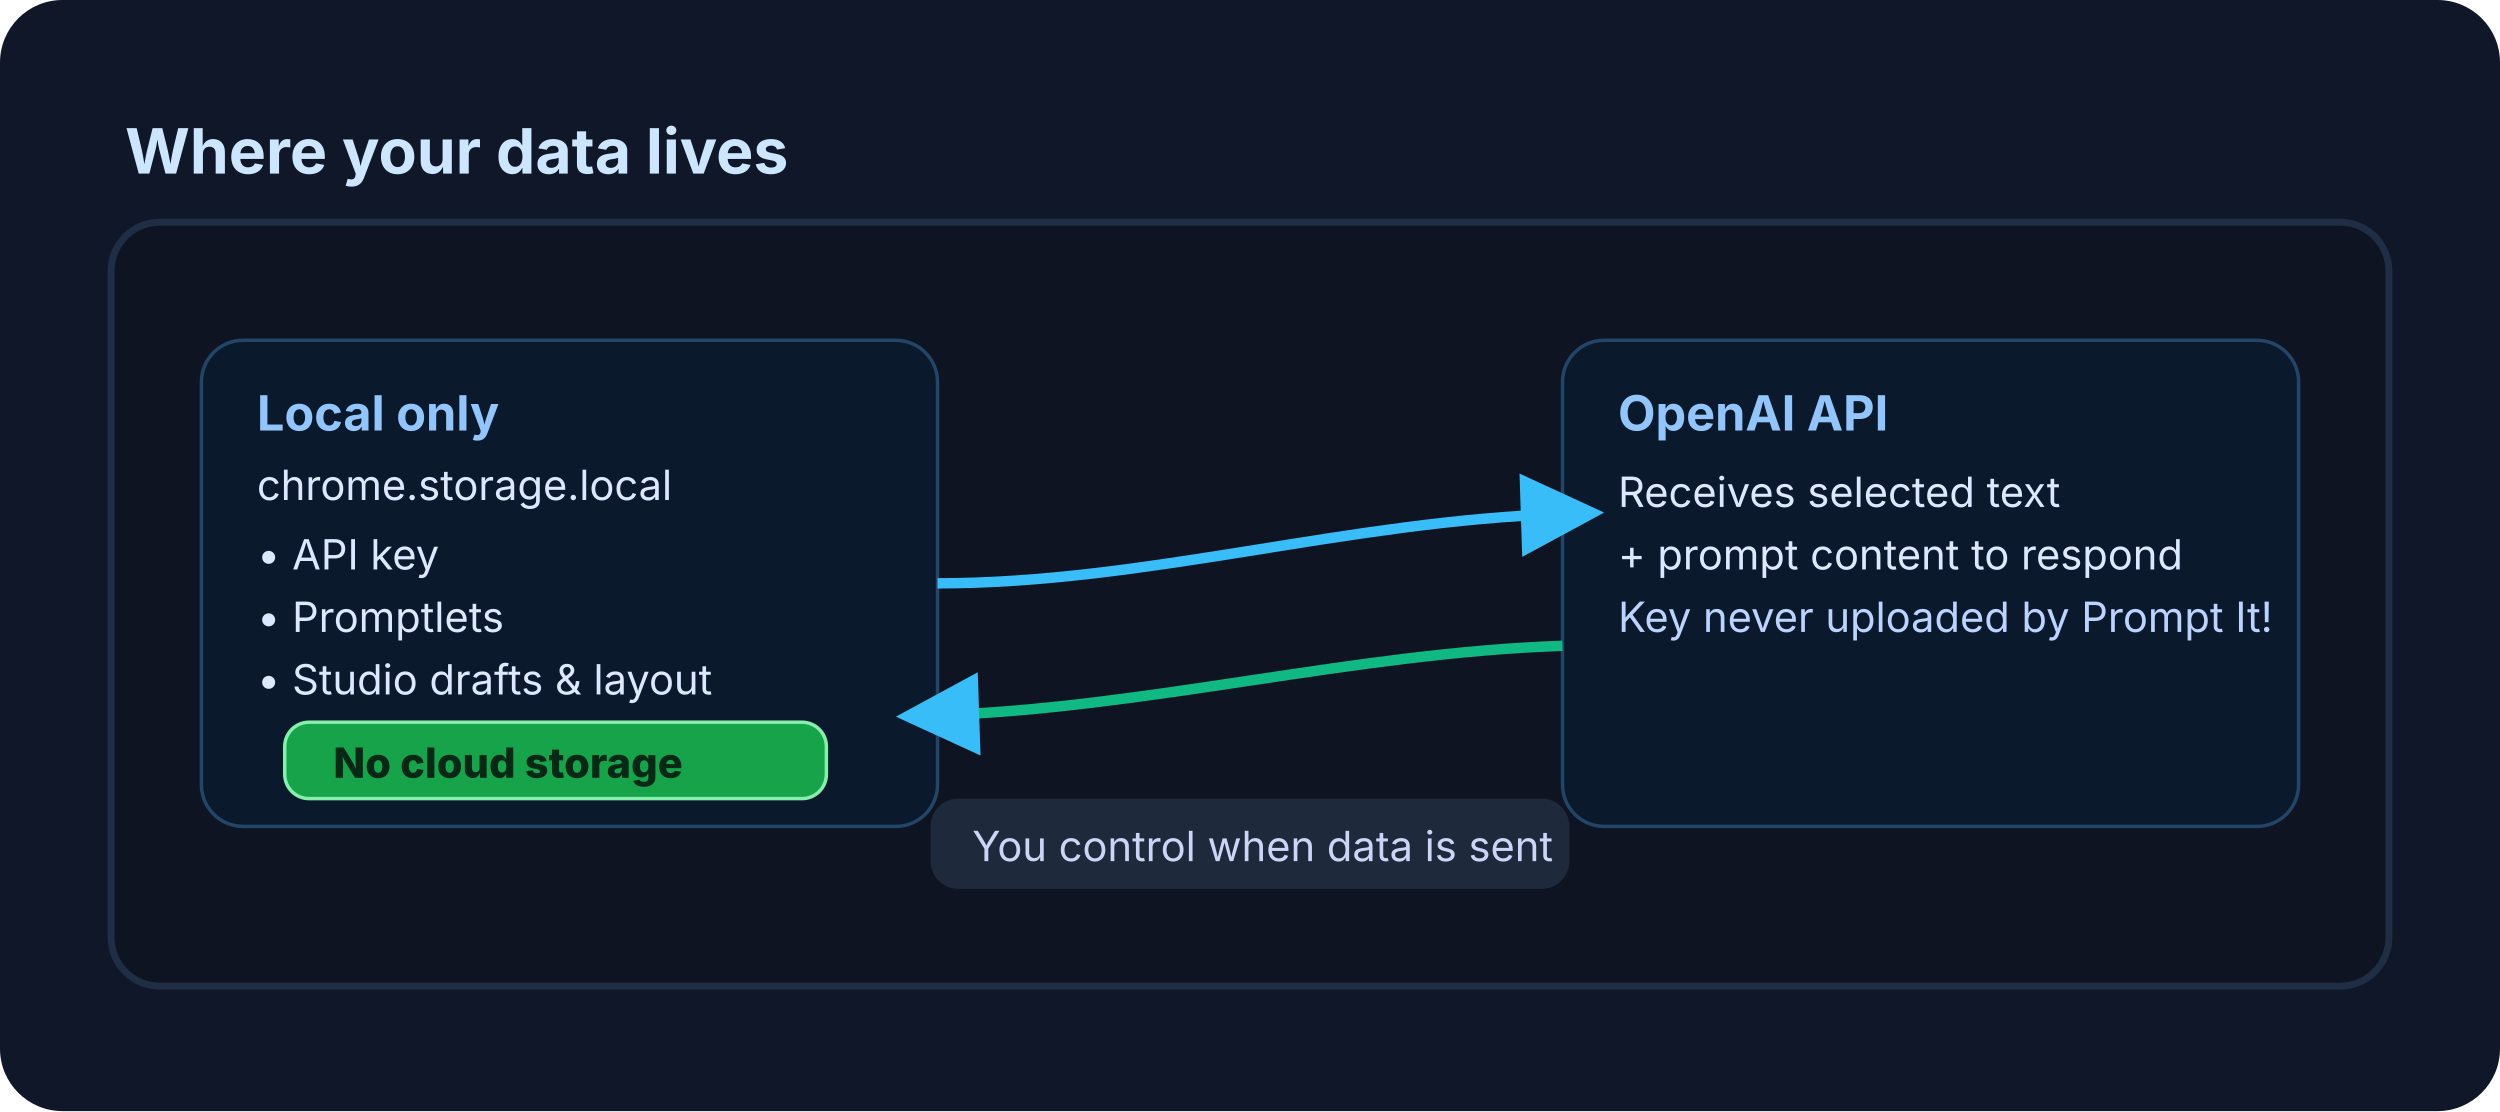
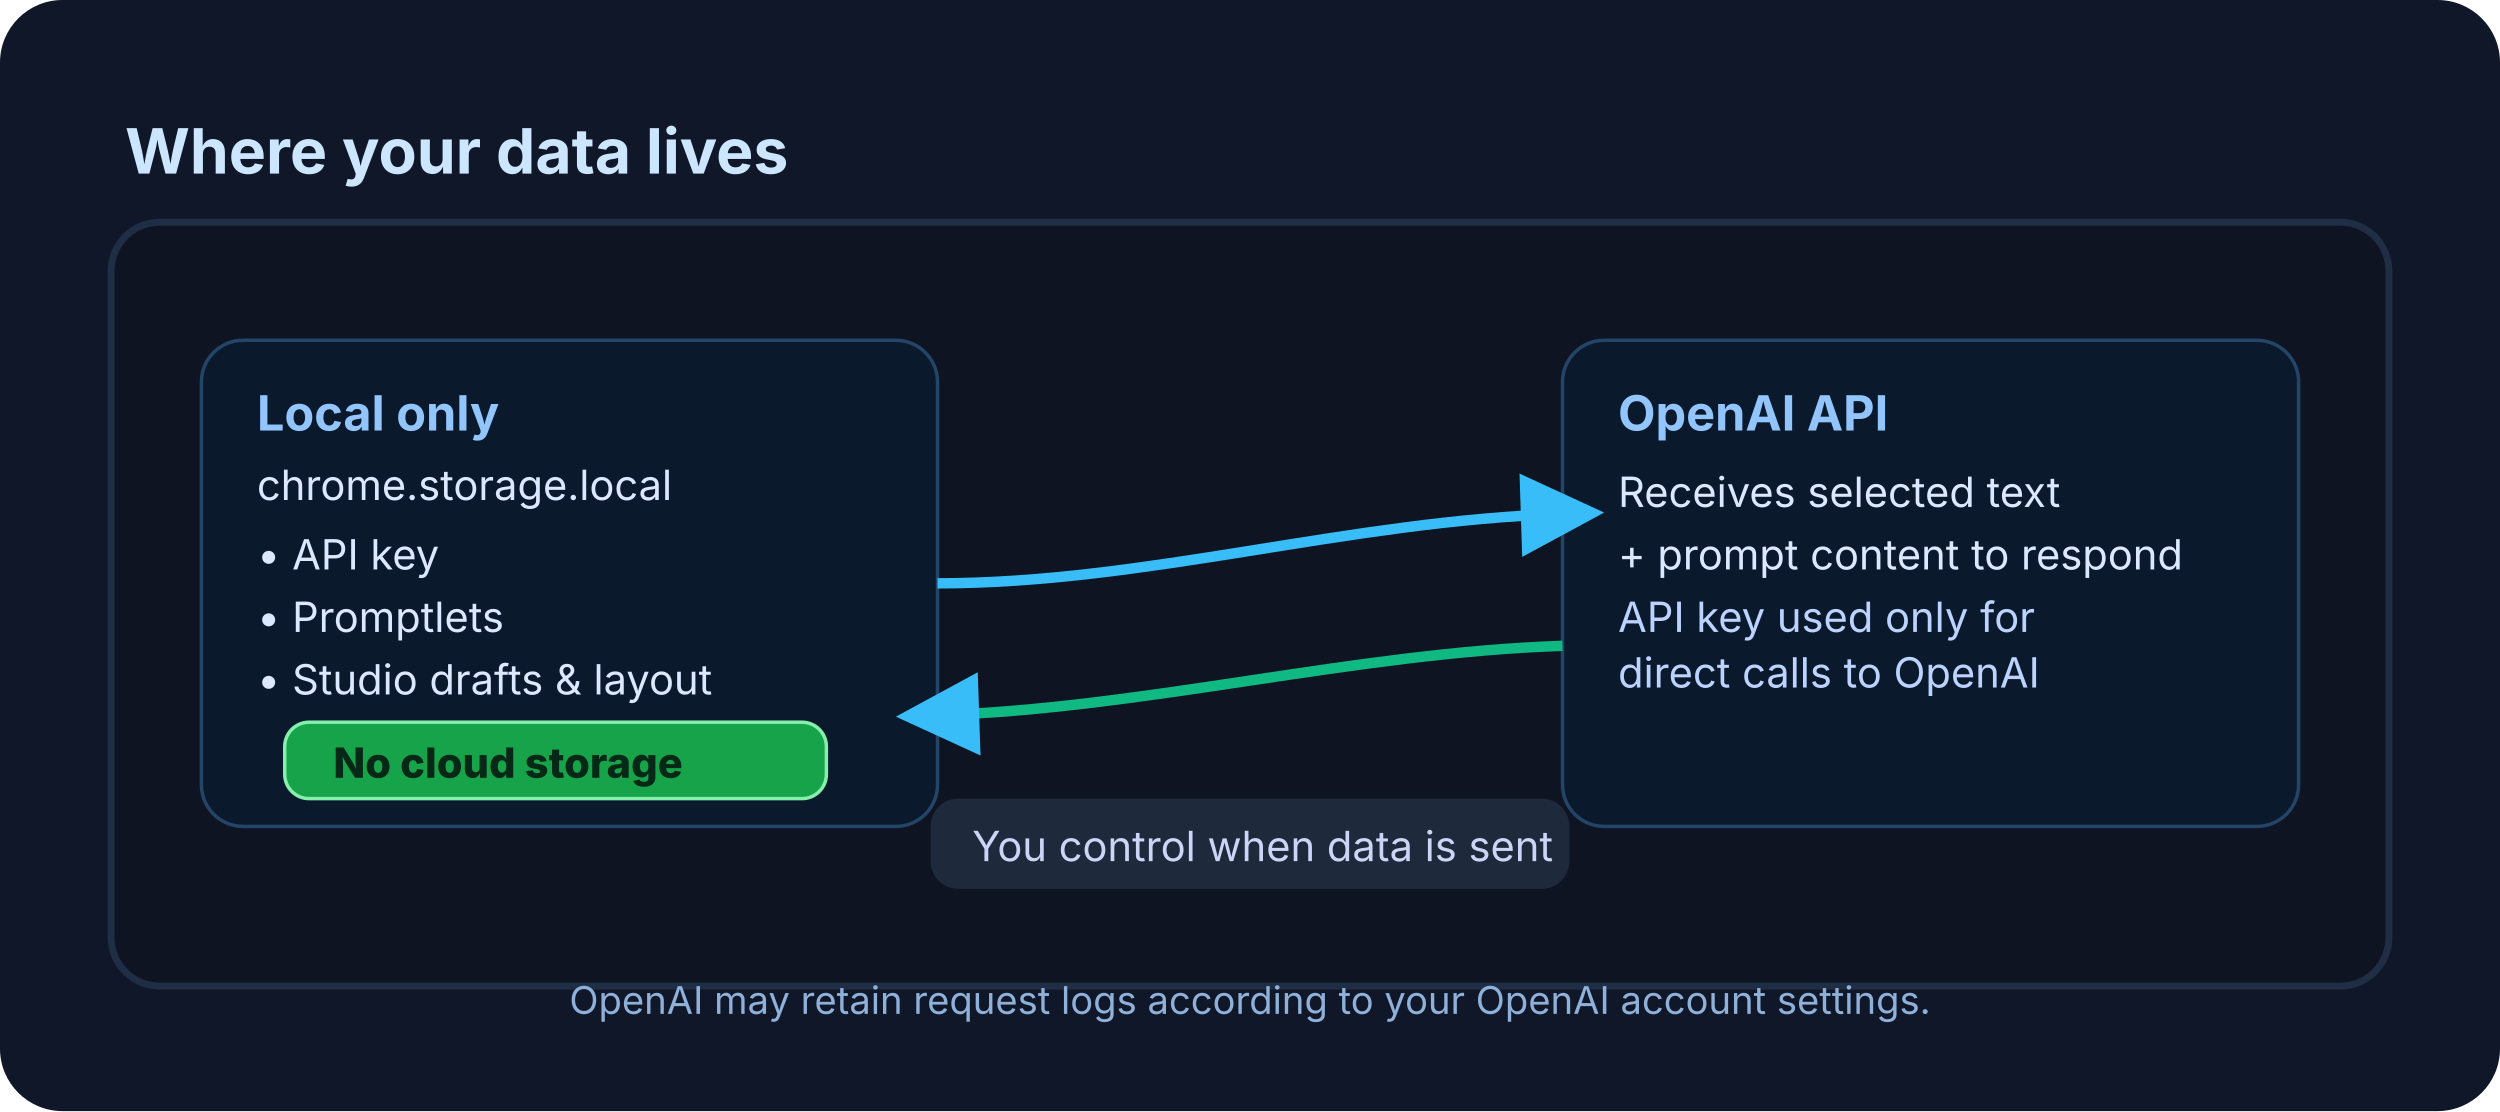
<svg xmlns="http://www.w3.org/2000/svg" width="720" height="320" viewBox="0 0 720 320" role="img" aria-label="Privacy and data flow diagram">
  <rect width="720" height="320" fill="#0f1729" rx="18" />
  <text x="36" y="50" fill="#cde6ff" font-family="Inter, Arial" font-size="18" font-weight="700">Where your data lives</text>
  <rect x="32" y="64" width="656" height="220" rx="14" fill="#0e1422" stroke="#1f2d45" stroke-width="2" />
  <rect x="58" y="98" width="212" height="140" rx="12" fill="#0b192d" stroke="#234567" />
  <text x="74" y="124" fill="#93c5fd" font-family="Inter, Arial" font-size="14" font-weight="700">Local only</text>
  <text x="74" y="144" fill="#dce8ff" font-family="Inter, Arial" font-size="12">chrome.storage.local</text>
  <text x="74" y="164" fill="#dce8ff" font-family="Inter, Arial" font-size="12">• API key</text>
  <text x="74" y="182" fill="#dce8ff" font-family="Inter, Arial" font-size="12">• Promptlets</text>
  <text x="74" y="200" fill="#dce8ff" font-family="Inter, Arial" font-size="12">• Studio drafts &amp; layout</text>
  <rect x="82" y="208" width="156" height="22" rx="7" fill="#16a34a" stroke="#86efac" />
  <text x="96" y="224" fill="#062816" font-family="Inter, Arial" font-size="12" font-weight="800">No cloud storage</text>
  <rect x="450" y="98" width="212" height="140" rx="12" fill="#0b192d" stroke="#234567" />
  <text x="466" y="124" fill="#93c5fd" font-family="Inter, Arial" font-size="14" font-weight="700">OpenAI API</text>
  <text x="466" y="146" fill="#dce8ff" font-family="Inter, Arial" font-size="12">Receives selected text</text>
  <text x="466" y="164" fill="#dce8ff" font-family="Inter, Arial" font-size="12">+ prompt content to respond</text>
-   <text x="466" y="182" fill="#bcd3ff" font-family="Inter, Arial" font-size="12">Key never uploaded by Prompt It!</text>
+   <text x="466" y="182" fill="#bcd3ff" font-family="Inter, Arial" font-size="12">
+     <tspan x="466" dy="0">API key used only for</tspan>
+     <tspan x="466" dy="16">direct calls to OpenAI</tspan>
+   </text>
  <path d="M270 168 C330 168, 388 150, 450 148" stroke="#38bdf8" stroke-width="3" fill="none" marker-end="url(#arrow)" />
  <path d="M450 186 C390 188, 330 204, 270 206" stroke="#10b981" stroke-width="3" fill="none" marker-end="url(#arrow)" />
  <defs>
    <marker id="arrow" viewBox="0 0 10 10" refX="5" refY="5" markerWidth="8" markerHeight="8" orient="auto-start-reverse">
      <path d="M 0 0 L 10 5 L 0 10 z" fill="#38bdf8" />
    </marker>
  </defs>
  <rect x="268" y="230" width="184" height="26" rx="8" fill="#1e293b" />
  <text x="280" y="248" fill="#cbd5f5" font-family="Inter, Arial" font-size="12">You control when data is sent</text>
+   <text x="360" y="292" fill="#8fb0d8" font-family="Inter, Arial" font-size="11" text-anchor="middle">OpenAI may retain request logs according to your OpenAI account settings.</text>
</svg>
